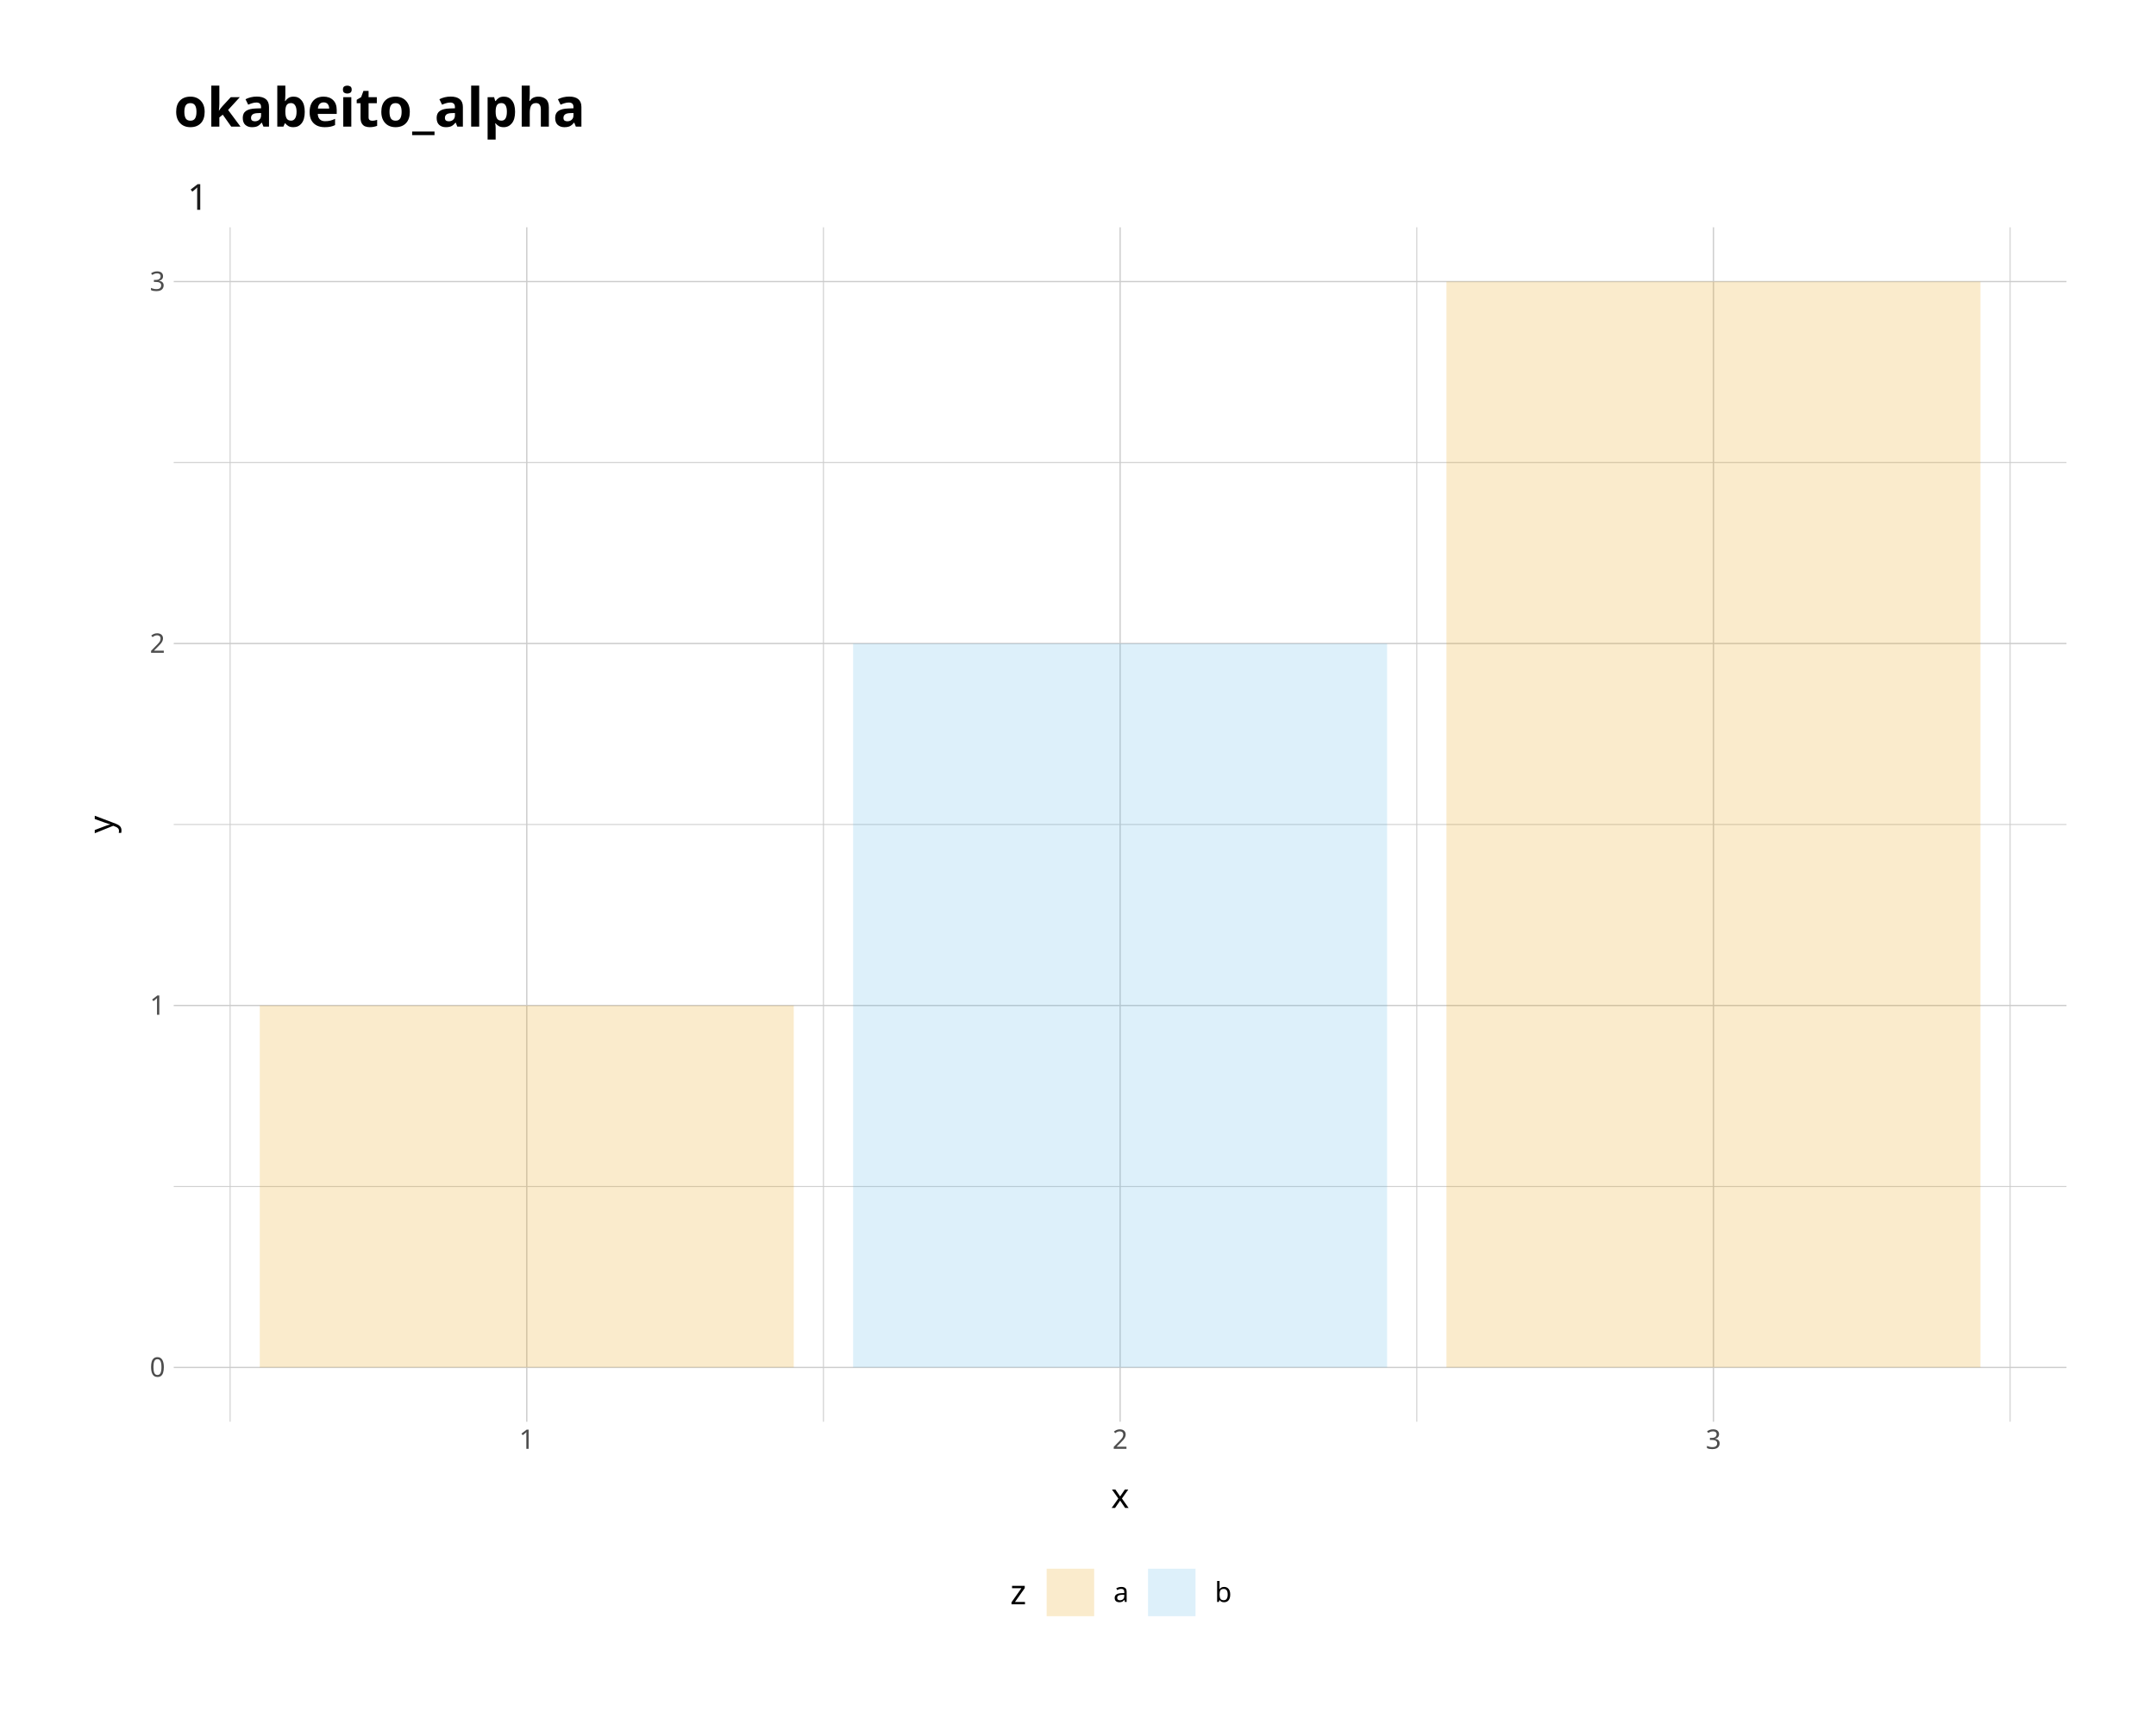
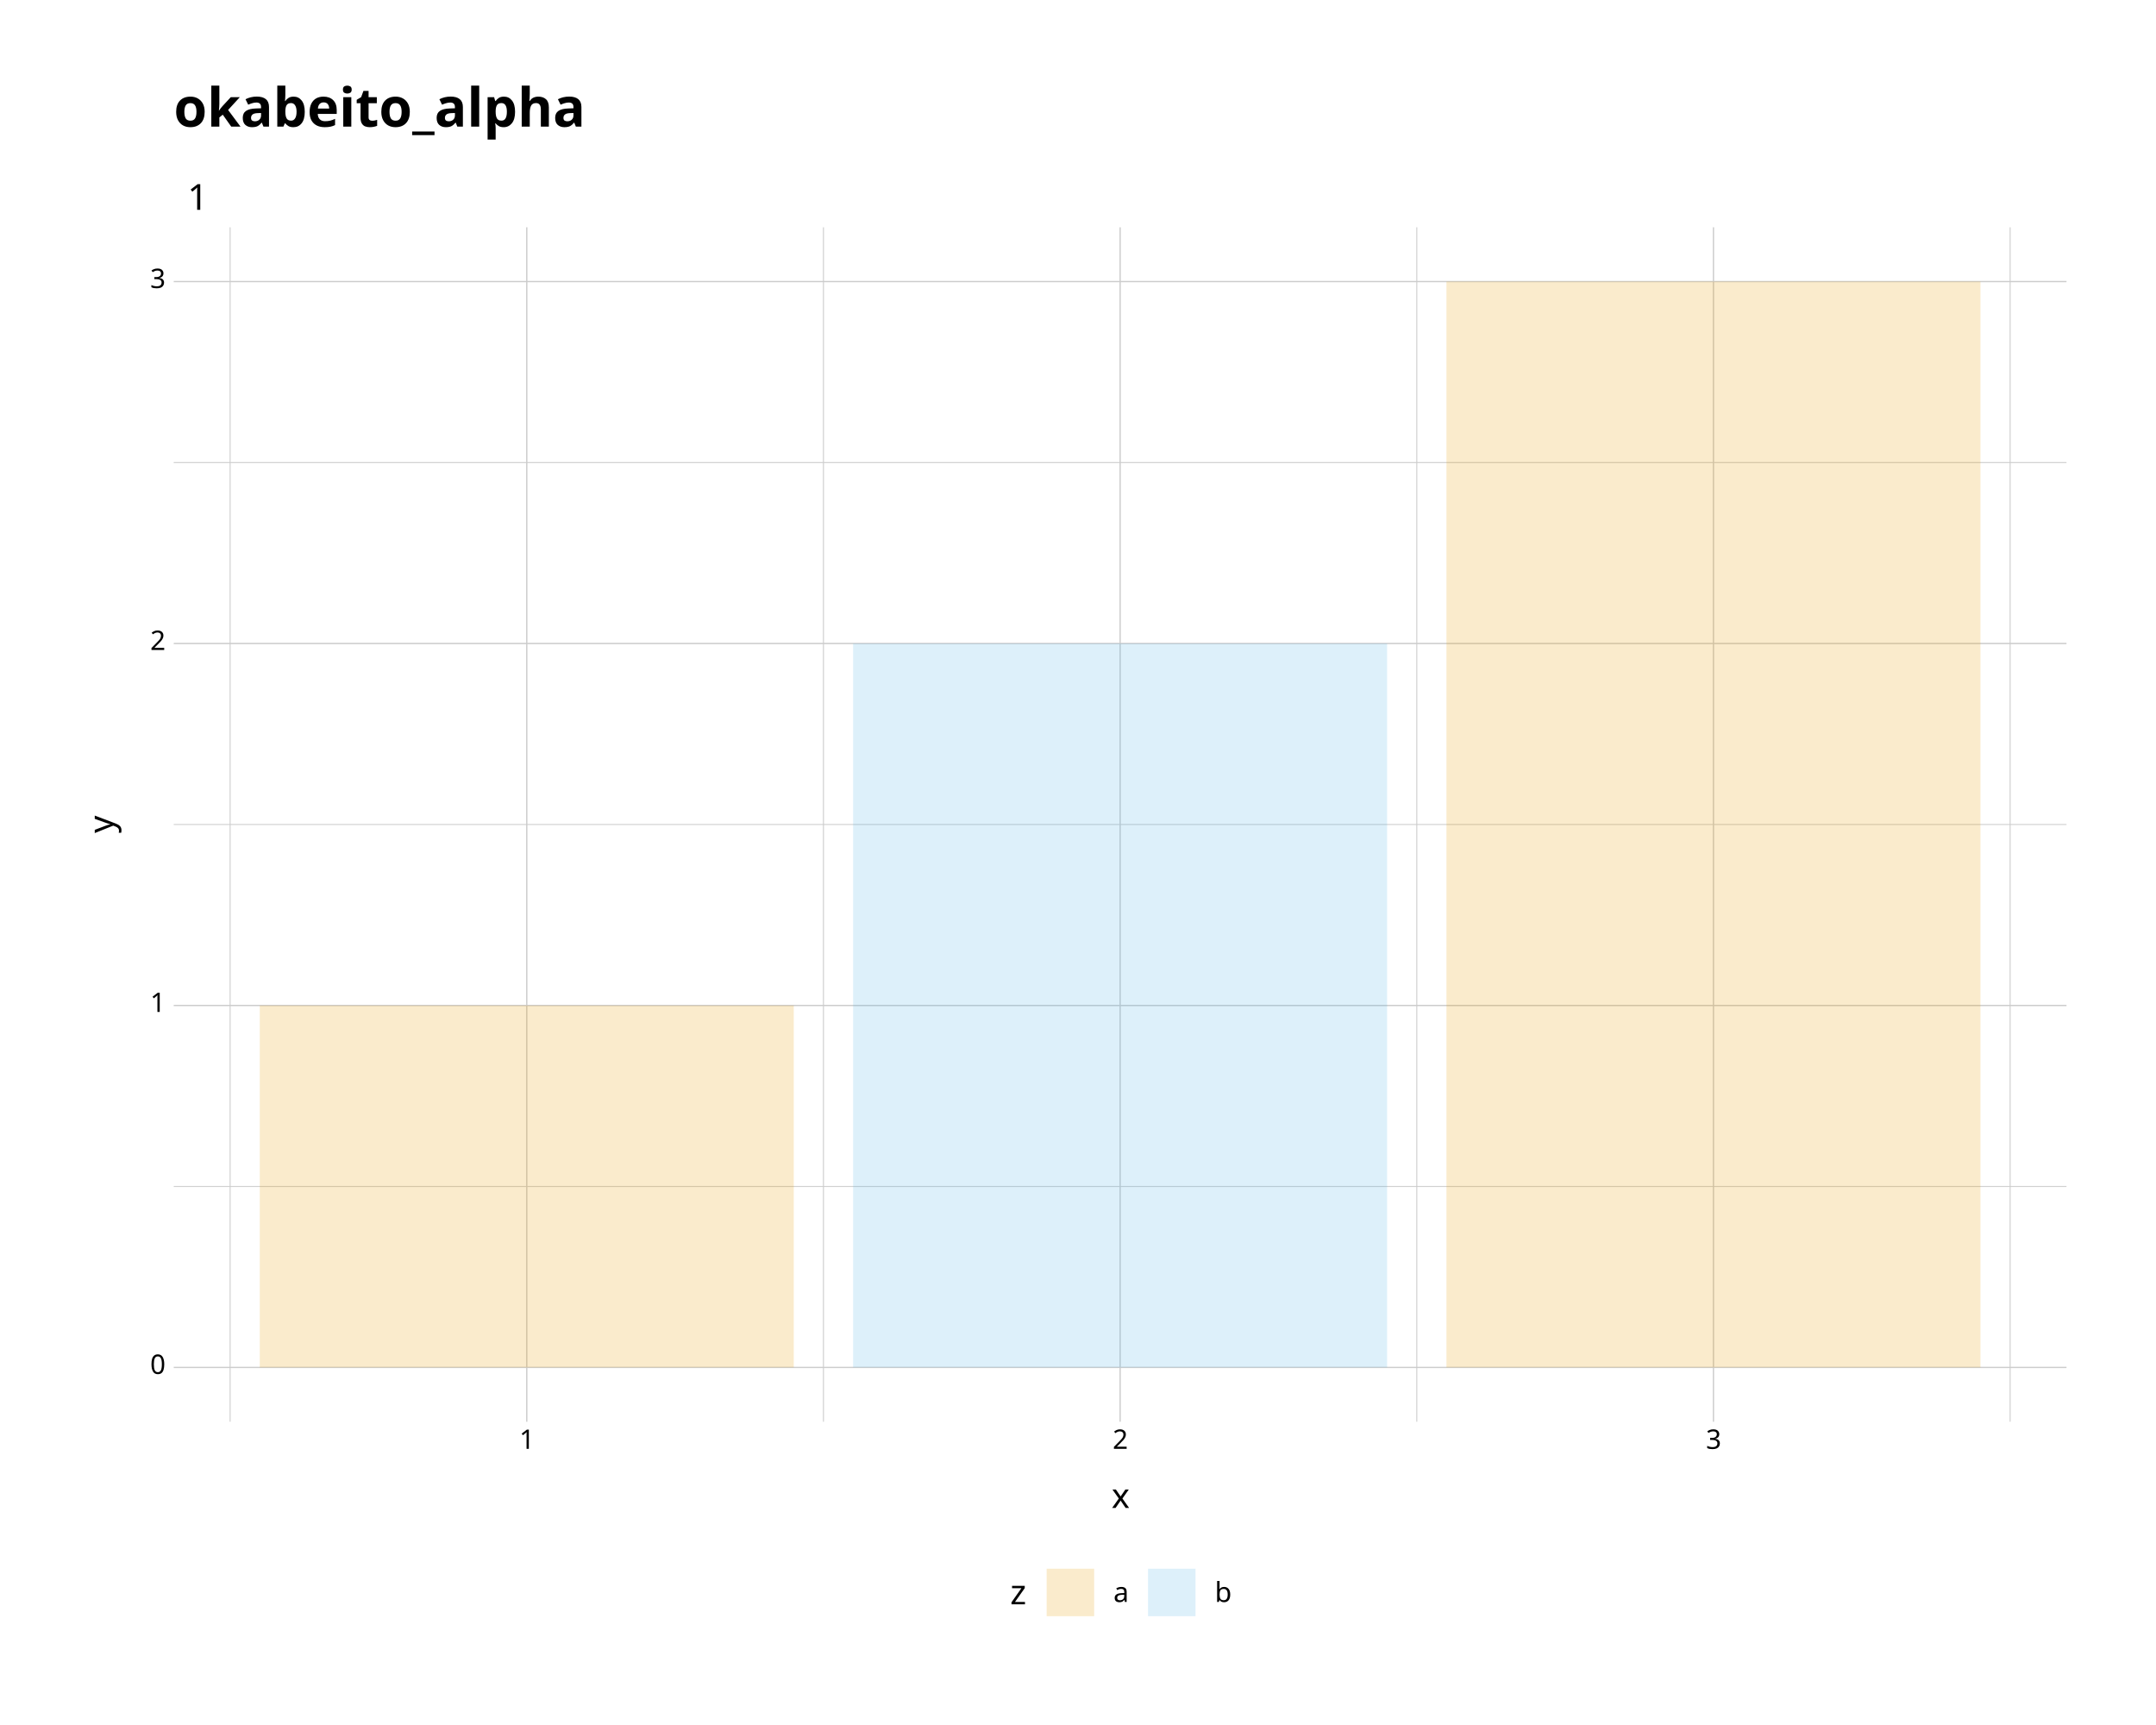
<svg xmlns="http://www.w3.org/2000/svg" class="svglite" data-engine-version="2.0" width="720.00pt" height="576.00pt" viewBox="0 0 720.00 576.00">
  <defs>
    <style type="text/css">
    .svglite line, .svglite polyline, .svglite polygon, .svglite path, .svglite rect, .svglite circle {
      fill: none;
      stroke: #000000;
      stroke-linecap: round;
      stroke-linejoin: round;
      stroke-miterlimit: 10.00;
    }
  </style>
  </defs>
  <rect width="100%" height="100%" style="stroke: none; fill: #FFFFFF;" />
  <defs>
    <clipPath id="cpMC4wMHw3MjAuMDB8MC4wMHw1NzYuMDA=">
      <rect x="0.00" y="0.00" width="720.00" height="576.00" />
    </clipPath>
  </defs>
  <g clip-path="url(#cpMC4wMHw3MjAuMDB8MC4wMHw1NzYuMDA=)">
</g>
  <defs>
    <clipPath id="cpNTguMDJ8NjkwLjExfDc1Ljg5fDQ3NC43Mw==">
      <rect x="58.02" y="75.89" width="632.09" height="398.84" />
    </clipPath>
  </defs>
  <g clip-path="url(#cpNTguMDJ8NjkwLjExfDc1Ljg5fDQ3NC43Mw==)">
    <polyline points="58.02,396.17 690.11,396.17 " style="stroke-width: 0.32; stroke: #CCCCCC; stroke-linecap: butt;" />
    <polyline points="58.02,275.31 690.11,275.31 " style="stroke-width: 0.32; stroke: #CCCCCC; stroke-linecap: butt;" />
    <polyline points="58.02,154.45 690.11,154.45 " style="stroke-width: 0.32; stroke: #CCCCCC; stroke-linecap: butt;" />
    <polyline points="76.85,474.73 76.85,75.89 " style="stroke-width: 0.32; stroke: #CCCCCC; stroke-linecap: butt;" />
    <polyline points="274.99,474.73 274.99,75.89 " style="stroke-width: 0.32; stroke: #CCCCCC; stroke-linecap: butt;" />
    <polyline points="473.14,474.73 473.14,75.89 " style="stroke-width: 0.32; stroke: #CCCCCC; stroke-linecap: butt;" />
    <polyline points="671.29,474.73 671.29,75.89 " style="stroke-width: 0.32; stroke: #CCCCCC; stroke-linecap: butt;" />
    <polyline points="58.02,456.60 690.11,456.60 " style="stroke-width: 0.43; stroke: #CCCCCC; stroke-linecap: butt;" />
    <polyline points="58.02,335.74 690.11,335.74 " style="stroke-width: 0.43; stroke: #CCCCCC; stroke-linecap: butt;" />
    <polyline points="58.02,214.88 690.11,214.88 " style="stroke-width: 0.43; stroke: #CCCCCC; stroke-linecap: butt;" />
    <polyline points="58.02,94.02 690.11,94.02 " style="stroke-width: 0.43; stroke: #CCCCCC; stroke-linecap: butt;" />
    <polyline points="175.92,474.73 175.92,75.89 " style="stroke-width: 0.43; stroke: #CCCCCC; stroke-linecap: butt;" />
    <polyline points="374.07,474.73 374.07,75.89 " style="stroke-width: 0.43; stroke: #CCCCCC; stroke-linecap: butt;" />
    <polyline points="572.21,474.73 572.21,75.89 " style="stroke-width: 0.43; stroke: #CCCCCC; stroke-linecap: butt;" />
    <rect x="86.75" y="335.74" width="178.33" height="120.86" style="stroke-width: 1.07; stroke: none; stroke-linecap: square; stroke-linejoin: miter; fill: #E69F00; fill-opacity: 0.20;" />
    <rect x="284.90" y="214.88" width="178.33" height="241.72" style="stroke-width: 1.07; stroke: none; stroke-linecap: square; stroke-linejoin: miter; fill: #56B4E9; fill-opacity: 0.20;" />
    <rect x="483.05" y="94.02" width="178.33" height="362.58" style="stroke-width: 1.07; stroke: none; stroke-linecap: square; stroke-linejoin: miter; fill: #E69F00; fill-opacity: 0.20;" />
  </g>
  <g clip-path="url(#cpMC4wMHw3MjAuMDB8MC4wMHw1NzYuMDA=)">
</g>
  <defs>
    <clipPath id="cpNTguMDJ8NjkwLjExfDU1Ljk3fDc1Ljg5">
      <rect x="58.02" y="55.97" width="632.09" height="19.92" />
    </clipPath>
  </defs>
  <g clip-path="url(#cpNTguMDJ8NjkwLjExfDU1Ljk3fDc1Ljg5)">
-     <text x="62.61" y="70.06" style="font-size: 12.00px; fill: #1A1A1A; font-family: sans;" textLength="6.67px" lengthAdjust="spacingAndGlyphs">1</text>
+     <text x="62.61" y="70.06" style="font-size: 12.00px; font-family: sans;" textLength="6.67px" lengthAdjust="spacingAndGlyphs">1</text>
  </g>
  <g clip-path="url(#cpMC4wMHw3MjAuMDB8MC4wMHw1NzYuMDA=)">
-     <text x="175.92" y="483.79" text-anchor="middle" style="font-size: 9.00px; fill: #4D4D4D; font-family: sans;" textLength="5.01px" lengthAdjust="spacingAndGlyphs">1</text>
-     <text x="374.07" y="483.79" text-anchor="middle" style="font-size: 9.00px; fill: #4D4D4D; font-family: sans;" textLength="5.01px" lengthAdjust="spacingAndGlyphs">2</text>
-     <text x="572.21" y="483.79" text-anchor="middle" style="font-size: 9.00px; fill: #4D4D4D; font-family: sans;" textLength="5.01px" lengthAdjust="spacingAndGlyphs">3</text>
-     <text x="55.16" y="459.70" text-anchor="end" style="font-size: 9.00px; fill: #4D4D4D; font-family: sans;" textLength="5.01px" lengthAdjust="spacingAndGlyphs">0</text>
-     <text x="55.16" y="338.84" text-anchor="end" style="font-size: 9.00px; fill: #4D4D4D; font-family: sans;" textLength="5.01px" lengthAdjust="spacingAndGlyphs">1</text>
-     <text x="55.16" y="217.98" text-anchor="end" style="font-size: 9.00px; fill: #4D4D4D; font-family: sans;" textLength="5.01px" lengthAdjust="spacingAndGlyphs">2</text>
-     <text x="55.16" y="97.12" text-anchor="end" style="font-size: 9.00px; fill: #4D4D4D; font-family: sans;" textLength="5.01px" lengthAdjust="spacingAndGlyphs">3</text>
-     <text x="374.07" y="503.53" text-anchor="middle" style="font-size: 11.50px; font-family: sans;" textLength="5.75px" lengthAdjust="spacingAndGlyphs">x</text>
-     <text transform="translate(37.80,275.31) rotate(-90)" text-anchor="middle" style="font-size: 11.50px; font-family: sans;" textLength="5.75px" lengthAdjust="spacingAndGlyphs">y</text>
+     <text x="173.42" y="483.79" style="font-size: 9.00px; font-family: sans;" textLength="5.01px" lengthAdjust="spacingAndGlyphs">1</text>
+     <text x="371.56" y="483.79" style="font-size: 9.00px; font-family: sans;" textLength="5.01px" lengthAdjust="spacingAndGlyphs">2</text>
+     <text x="569.71" y="483.79" style="font-size: 9.00px; font-family: sans;" textLength="5.01px" lengthAdjust="spacingAndGlyphs">3</text>
+     <text x="50.15" y="458.76" style="font-size: 9.00px; font-family: sans;" textLength="5.01px" lengthAdjust="spacingAndGlyphs">0</text>
+     <text x="50.15" y="337.90" style="font-size: 9.00px; font-family: sans;" textLength="5.01px" lengthAdjust="spacingAndGlyphs">1</text>
+     <text x="50.15" y="217.04" style="font-size: 9.00px; font-family: sans;" textLength="5.01px" lengthAdjust="spacingAndGlyphs">2</text>
+     <text x="50.15" y="96.18" style="font-size: 9.00px; font-family: sans;" textLength="5.01px" lengthAdjust="spacingAndGlyphs">3</text>
+     <text x="371.19" y="503.53" style="font-size: 11.50px; font-family: sans;" textLength="5.75px" lengthAdjust="spacingAndGlyphs">x</text>
+     <text transform="translate(37.80,278.19) rotate(-90)" style="font-size: 11.50px; font-family: sans;" textLength="5.75px" lengthAdjust="spacingAndGlyphs">y</text>
    <text x="337.34" y="535.70" style="font-size: 11.50px; font-family: sans;" textLength="5.75px" lengthAdjust="spacingAndGlyphs">z</text>
    <rect x="349.53" y="523.81" width="15.86" height="15.86" style="stroke-width: 1.07; stroke: none; stroke-linecap: square; stroke-linejoin: miter; fill: #E69F00; fill-opacity: 0.20;" />
    <rect x="383.38" y="523.81" width="15.86" height="15.86" style="stroke-width: 1.07; stroke: none; stroke-linecap: square; stroke-linejoin: miter; fill: #56B4E9; fill-opacity: 0.20;" />
    <text x="371.83" y="534.91" style="font-size: 9.20px; font-family: sans;" textLength="5.12px" lengthAdjust="spacingAndGlyphs">a</text>
    <text x="405.68" y="534.91" style="font-size: 9.20px; font-family: sans;" textLength="5.12px" lengthAdjust="spacingAndGlyphs">b</text>
    <text x="58.02" y="42.28" style="font-size: 18.00px; font-weight: bold; font-family: sans;" textLength="122.12px" lengthAdjust="spacingAndGlyphs">okabeito_alpha</text>
  </g>
</svg>
